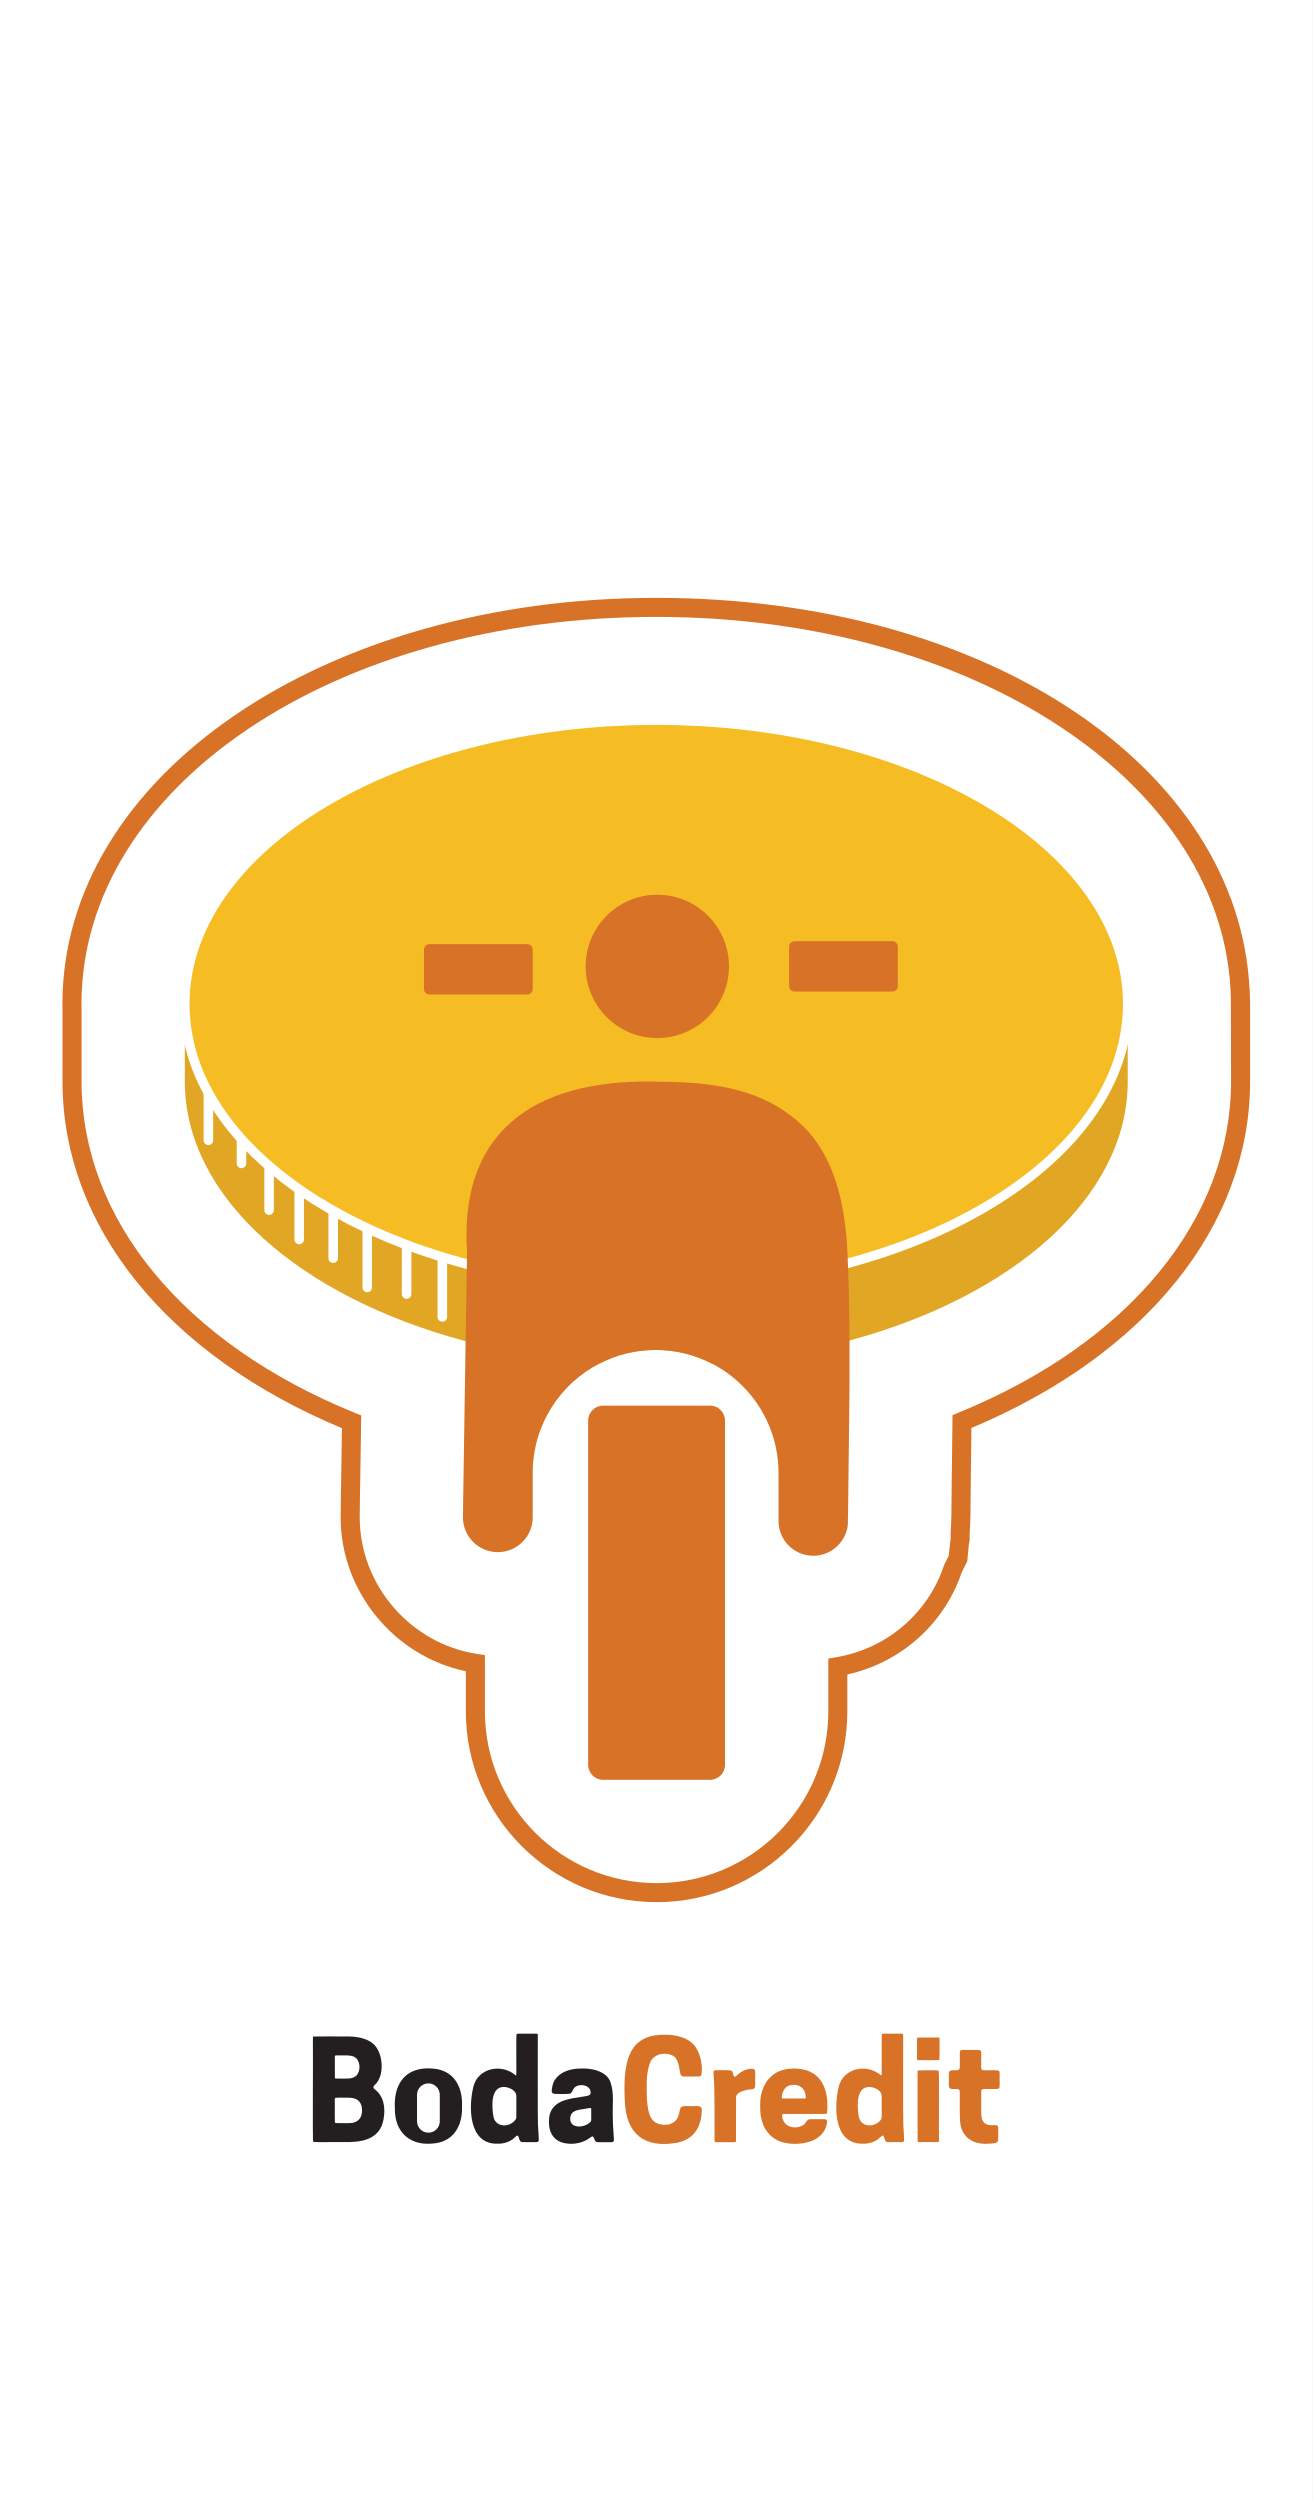
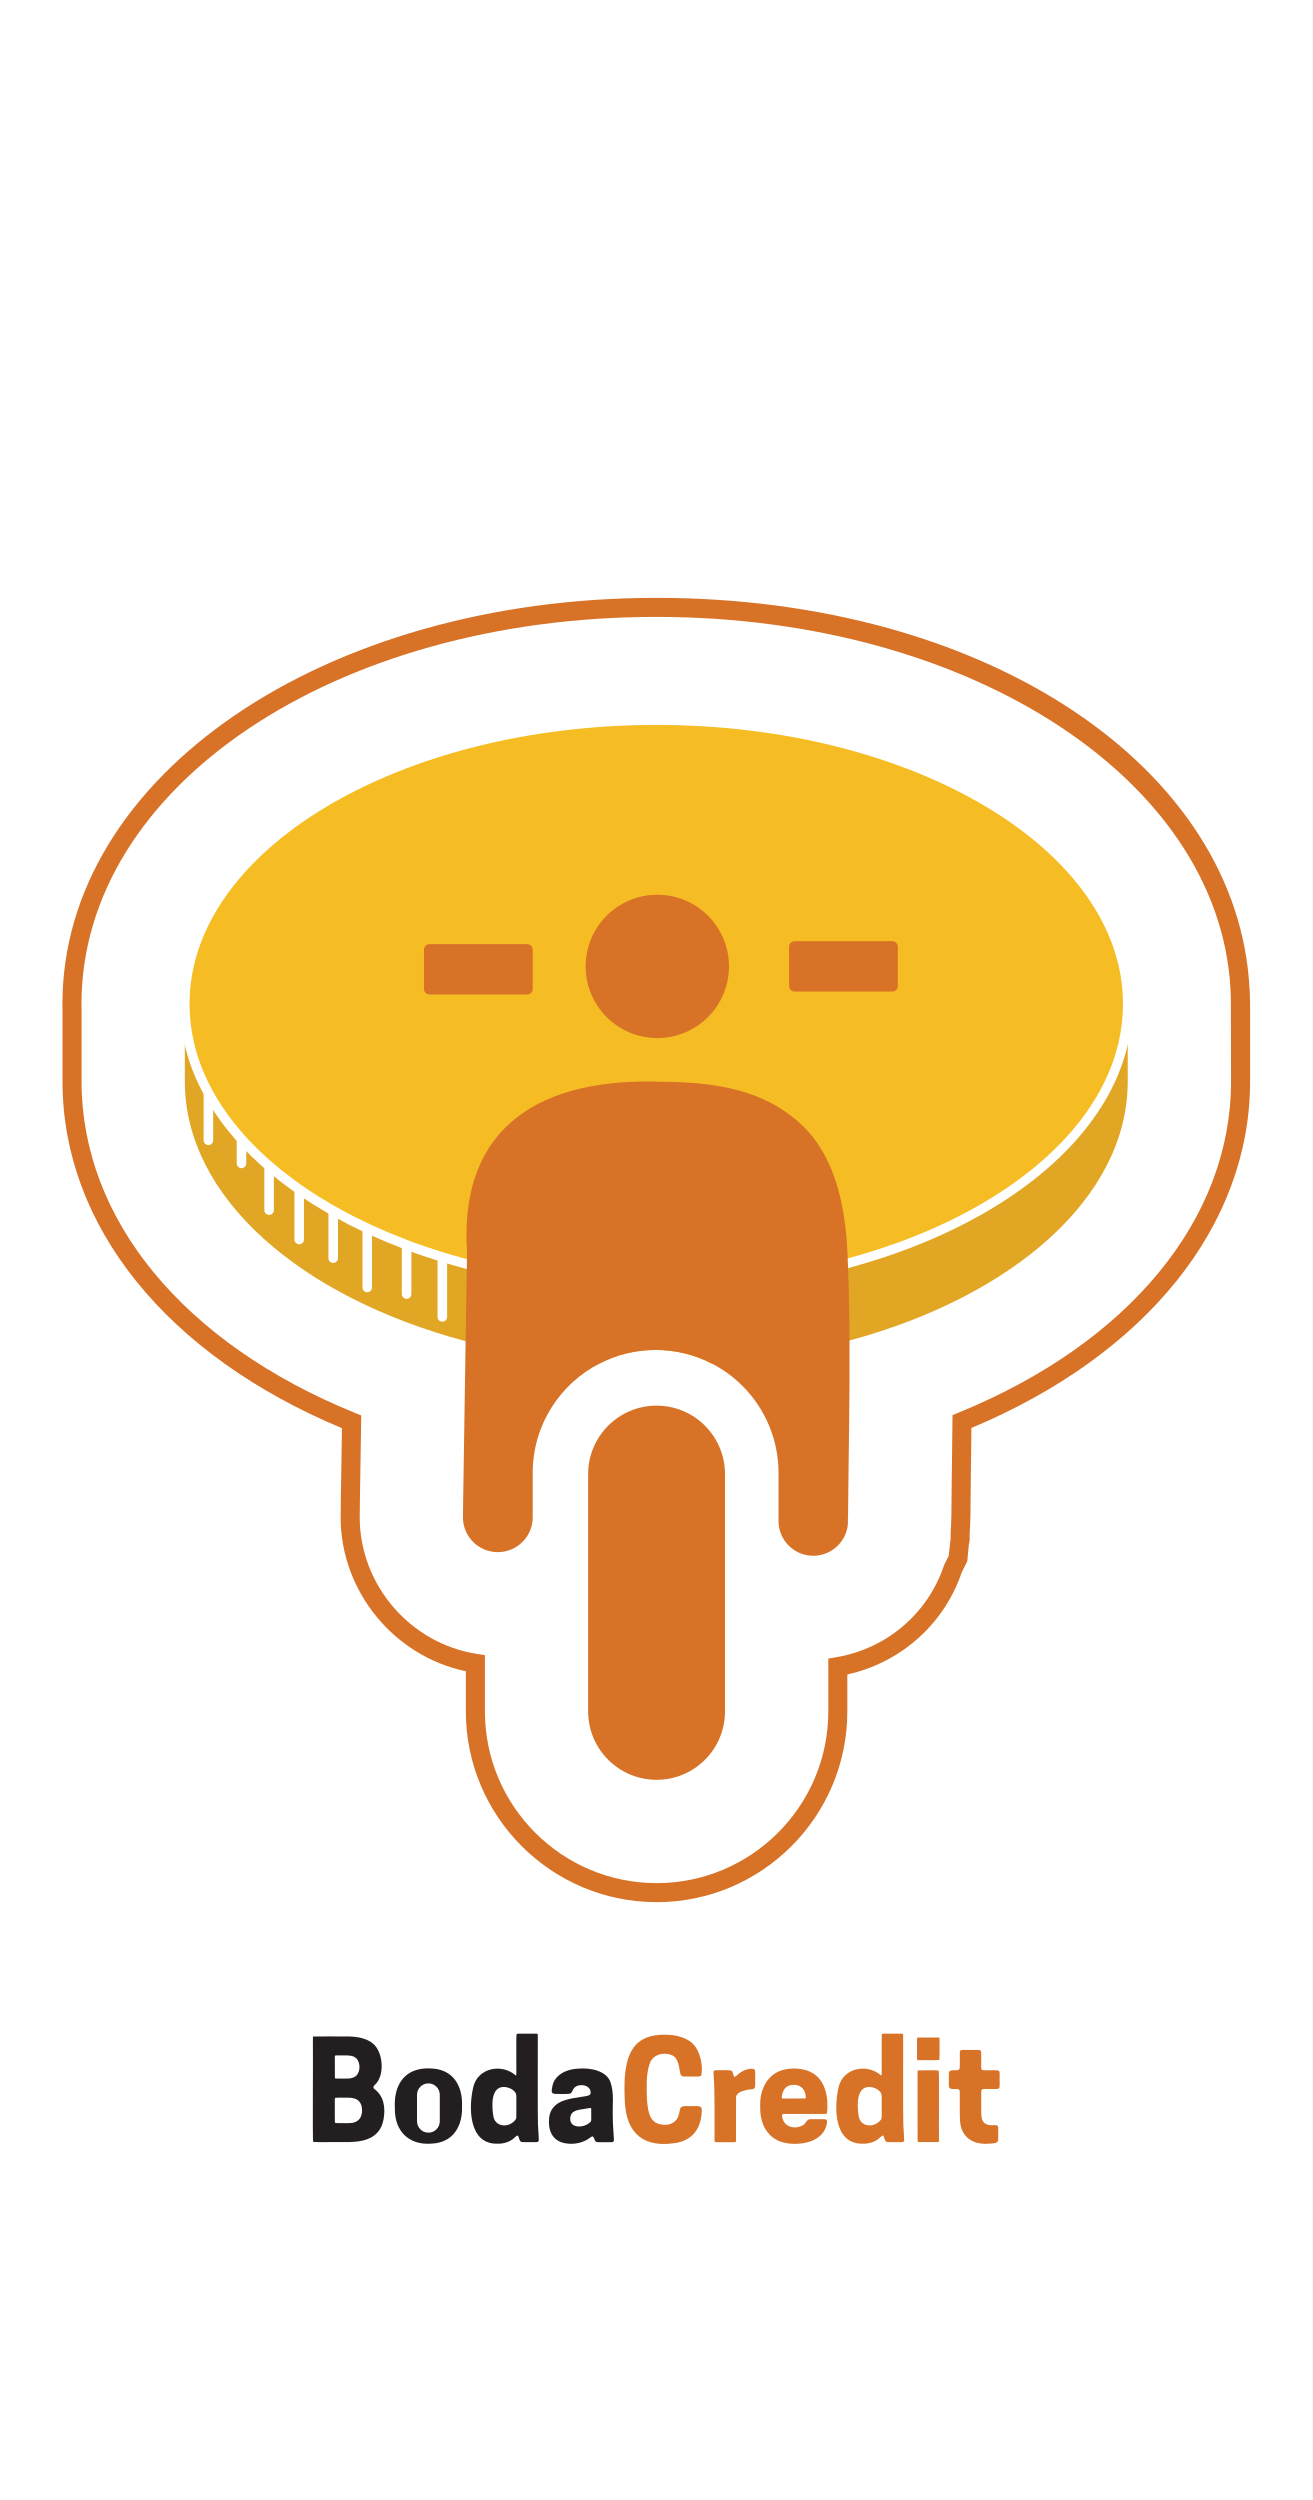
<svg xmlns="http://www.w3.org/2000/svg" id="Layer_2" data-name="Layer 2" viewBox="0 0 630 1200">
  <defs>
    <style>
      .cls-1 {
        fill: #d87228;
      }

      .cls-2 {
        fill: #231f20;
      }

      .cls-3 {
        fill: #e2a625;
      }

      .cls-4 {
        fill: #4154a5;
      }

      .cls-5 {
        fill: #fff;
      }

      .cls-6 {
        fill: #f5bc23;
      }

      .cls-7 {
        fill: #d77227;
      }
    </style>
  </defs>
  <g id="Layer_1-2" data-name="Layer 1">
    <g>
      <rect class="cls-5" width="630" height="1200" />
      <g>
        <g>
          <path class="cls-7" d="M315.16,913.03c-50.49,0-91.56-41.08-91.56-91.56v-19.28c-34.3-7.18-59.87-38.08-60.09-73.44,0-2.85.04-5.34.08-7.93l.55-35.29c-84.06-35.06-134.14-97.09-134.14-166.41v-34.43c-.04-.71-.04-1.76-.04-2.75,0-109.33,125.19-194.97,285.02-194.97s279.7,82.26,284.82,188.11h.06l.18,6.86v37.18c0,69.18-49.94,131.17-133.76,166.3l-.3,24.99c-.07,5.56-.14,11.11-.17,16.65,0,1.28-.04,2.96-.14,4.8-.04,1.33-.13,2.75-.23,4.22v3.36s-.4,2-.4,2l-.74,7.96-2.67,5.34c-8.45,24.86-29.27,43.33-54.91,49.01v17.73c0,50.49-41.08,91.56-91.56,91.56ZM314.98,296.11c-154.69,0-275.87,81.62-275.87,185.82,0,.84,0,1.72.04,2.51v34.67c0,66.27,49.1,125.75,131.34,159.13l2.9,1.18-.64,41.18c-.05,2.91-.09,5.35-.09,8.12.21,32.21,24.38,60.22,56.22,65.14l3.88.6v27.02c0,45.44,36.97,82.42,82.41,82.42s82.42-36.97,82.42-82.42v-25.36l3.81-.65c24.15-4.08,43.95-20.92,51.67-43.96l.25-.59,2.04-4.08.95-8.33v-2.74c.1-1.67.19-2.99.23-4.31.09-1.75.13-3.26.13-4.43.03-5.58.1-11.16.17-16.74l.37-31.04,2.81-1.15c81.95-33.46,130.88-92.9,130.88-158.99l-.09-39.39c-1.69-102.96-122.85-183.61-275.82-183.61Z" />
          <g>
            <path class="cls-3" d="M541.31,481.92v37.18c0,55.38-54.79,103.04-133.55,124.35-20.58,5.58-42.85,9.38-66.18,11.02-8.05-4.16-17.2-6.49-26.89-6.49s-18.75,2.29-26.75,6.45c-22.68-1.65-44.32-5.31-64.44-10.66-79.4-21.18-134.78-69.01-134.78-124.67v-37.18c0,6.31.73,12.53,2.1,18.61,8.05,35.58,38.97,66.82,83.51,88.08,1.42.69,2.79,1.37,4.25,2.01,4.62,2.1,9.42,4.12,14.31,5.99,1.51.64,3.02,1.19,4.57,1.78,4.16,1.51,8.46,2.97,12.85,4.34,1.42.46,2.84.91,4.3,1.33,3.11.96,6.27,1.83,9.47,2.7,27.81,7.36,58.59,11.43,90.92,11.43s63.89-4.21,91.97-11.75c70.16-18.8,121.47-58.49,132.22-105.92,1.37-6.08,2.1-12.3,2.1-18.61Z" />
            <g>
              <path class="cls-6" d="M541.29,481.93c0,6.31-.73,12.53-2.1,18.61-15.05,66.45-109.67,117.68-224.19,117.68-36.08,0-70.16-5.08-100.39-14.13-1.46-.41-2.88-.87-4.3-1.33-4.39-1.37-8.69-2.84-12.85-4.34-1.56-.59-3.06-1.14-4.57-1.78-4.89-1.87-9.7-3.89-14.31-5.99-1.46-.64-2.84-1.33-4.25-2.01-4.16-1.92-8.19-4.02-12.07-6.17-1.56-.87-3.06-1.74-4.57-2.61-4.07-2.33-8-4.8-11.75-7.36-1.56-1.05-3.11-2.1-4.57-3.2-3.48-2.47-6.72-4.98-9.88-7.64-1.55-1.28-3.06-2.61-4.57-3.93-3.06-2.74-5.95-5.53-8.69-8.46-1.56-1.65-3.11-3.34-4.57-5.08-4.25-4.99-8.05-10.2-11.3-15.55-1.69-2.79-3.2-5.58-4.57-8.42-3.11-6.36-5.44-12.94-6.95-19.67-1.37-6.08-2.1-12.3-2.1-18.61,0-75.23,101.35-136.24,226.29-136.24s226.3,61.01,226.3,136.24Z" />
              <path class="cls-5" d="M314.99,620.51c-35.53,0-69.53-4.79-101.04-14.23-1.42-.4-2.83-.85-4.24-1.3-4.51-1.42-8.84-2.89-13.03-4.41l-1.09-.41c-1.21-.46-2.41-.91-3.6-1.42-4.78-1.83-9.64-3.86-14.36-6.01-1.17-.51-2.3-1.06-3.46-1.63l-.85-.41c-3.71-1.71-7.7-3.75-12.18-6.23-1.57-.88-3.09-1.75-4.61-2.63-4.05-2.32-8.05-4.82-11.9-7.45-1.7-1.15-3.22-2.18-4.65-3.26-3.45-2.46-6.73-4.99-9.98-7.72-1.56-1.28-3.09-2.63-4.61-3.97-3.23-2.89-6.12-5.71-8.85-8.62-1.58-1.67-3.17-3.4-4.65-5.17-4.33-5.07-8.2-10.4-11.51-15.83-1.7-2.81-3.23-5.62-4.68-8.61-3.18-6.51-5.58-13.29-7.12-20.16-1.43-6.36-2.16-12.79-2.16-19.12,0-76.39,102.54-138.53,228.58-138.53s228.58,62.14,228.58,138.53c0,6.33-.73,12.76-2.16,19.12-15.42,68.1-112.76,119.46-226.42,119.46ZM314.99,347.97c-123.52,0-224.01,60.09-224.01,133.96,0,5.99.69,12.09,2.05,18.11,1.46,6.53,3.75,12.97,6.78,19.16,1.39,2.86,2.85,5.55,4.48,8.24,3.17,5.22,6.9,10.35,11.08,15.25,1.45,1.72,2.97,3.38,4.5,4.99,2.64,2.81,5.44,5.53,8.55,8.32,1.48,1.3,2.97,2.61,4.51,3.88,3.17,2.66,6.35,5.12,9.75,7.54,1.42,1.07,2.89,2.05,4.35,3.05,3.94,2.68,7.84,5.13,11.8,7.39,1.51.87,3.01,1.73,4.55,2.59,4.37,2.42,8.27,4.41,11.91,6.09l.9.44c1.09.53,2.18,1.06,3.31,1.56,4.68,2.13,9.45,4.12,14.22,5.95,1.21.51,2.35.94,3.51,1.38l1.07.41c4.1,1.48,8.36,2.93,12.72,4.3,1.47.47,2.83.91,4.23,1.3,31.13,9.33,64.69,14.05,99.77,14.05,111.58,0,207-49.83,221.96-115.9,1.36-6.03,2.05-12.12,2.05-18.11,0-73.86-100.49-133.96-224.01-133.96Z" />
            </g>
            <path class="cls-7" d="M407.08,726.55c0,.87-.05,1.74-.09,2.65-.05,1.28-.14,2.61-.23,3.93-.05.09-.05.18-.05.32-1.56,7.59-8.28,13.31-16.33,13.31-9.24,0-16.69-7.45-16.69-16.69v-23.1c0-16.28-6.63-31.05-17.29-41.71-4.34-4.34-9.28-8-14.82-10.79-8.05-4.16-17.2-6.49-26.89-6.49s-18.75,2.29-26.75,6.45c-19.12,9.7-32.24,29.59-32.24,52.55v21.36c0,9.19-7.5,16.69-16.74,16.69s-16.69-7.45-16.74-16.6v-.18c0-3.38.09-7.04.14-10.93.32-19.44.73-47.7,1.14-73.54.23-13.58.41-26.48.59-37,.05-2.15.05-4.21.09-6.17-3.93-60.92,36.82-83.37,92.93-81.36,21.91.09,45.51,2.65,63.11,16.78,20.44,15.41,25.66,42.4,26.62,66.68.05,1.23.09,2.52.14,3.75.5,12.39.73,24.7.78,37,.18,27.99-.46,55.71-.69,83.1Z" />
            <circle class="cls-7" cx="315.51" cy="463.87" r="34.4" />
            <path class="cls-5" d="M102.33,528.63v18.71c0,1.23-1.01,2.29-2.29,2.29s-2.29-1.05-2.29-2.29v-27.12c1.37,2.84,2.88,5.63,4.57,8.42Z" />
            <path class="cls-5" d="M118.2,549.25v9.19c0,1.23-1.01,2.29-2.29,2.29s-2.29-1.05-2.29-2.29v-14.27c1.46,1.74,3.02,3.43,4.57,5.08Z" />
            <path class="cls-5" d="M131.46,561.65v19.21c0,1.23-1.01,2.29-2.29,2.29s-2.29-1.05-2.29-2.29v-23.14c1.51,1.33,3.02,2.65,4.57,3.93Z" />
            <path class="cls-5" d="M145.91,572.49v22.46c0,1.28-1.05,2.29-2.29,2.29s-2.29-1.01-2.29-2.29v-25.66c1.46,1.1,3.02,2.15,4.57,3.2Z" />
            <path class="cls-5" d="M162.24,582.46v21.45c0,1.28-1.01,2.29-2.29,2.29s-2.29-1.01-2.29-2.29v-24.06c1.51.87,3.02,1.74,4.57,2.61Z" />
            <path class="cls-5" d="M178.57,590.64v27.35c0,1.28-1.01,2.29-2.29,2.29s-2.29-1.01-2.29-2.29v-28.17c0-.46.14-.87.32-1.19,1.42.69,2.79,1.37,4.25,2.01Z" />
            <path class="cls-5" d="M197.46,598.42v22.73c0,1.23-1.01,2.29-2.29,2.29s-2.29-1.05-2.29-2.29v-24.51c1.51.64,3.02,1.19,4.57,1.78Z" />
            <path class="cls-5" d="M214.61,604.09v28.04c0,1.23-1.05,2.29-2.29,2.29s-2.29-1.05-2.29-2.29v-28.22c0-.41.09-.82.27-1.14,1.42.46,2.84.91,4.3,1.33Z" />
-             <rect class="cls-7" x="282.31" y="674.71" width="65.69" height="179.6" rx="7.18" ry="7.18" />
+             <rect class="cls-7" x="282.31" y="674.71" width="65.69" height="179.6" rx="32.85" ry="32.85" />
            <path class="cls-4" d="M407.03,730.08c0,1.05-.09,2.06-.27,3.06.09-1.33.18-2.65.23-3.93.05.27.05.59.05.87Z" />
            <rect class="cls-7" x="203.51" y="453.19" width="52.19" height="24.16" rx="2.64" ry="2.64" />
            <rect class="cls-7" x="378.76" y="451.79" width="52.19" height="24.16" rx="2.64" ry="2.64" />
          </g>
          <path class="cls-1" d="M458.9,729.5v.59c0,2.2-.09,4.39-.32,6.59v-1.1c.09-1.37.18-2.74.23-4.07.05-.69.05-1.37.09-2.01Z" />
          <path class="cls-1" d="M407.04,730.09c0,1.05-.09,2.06-.27,3.06.09-1.33.18-2.65.23-3.93.05.27.05.59.05.87Z" />
        </g>
        <g>
          <path class="cls-2" d="M167.31,977.51c4.38.05,10.1.98,13.04,4.79,3.61,4.56,4.15,14.43-.48,18.47-.59.65-.88,1.15-.38,1.79,4.81,3.45,5.62,8.99,4.62,14.66-1.83,10.36-11.41,11.14-19.51,10.98-4.5-.1-11.77.18-14.29-.1-.33-2.92,0-37.47-.12-47.74,0-1.11-.02-1.79.02-2.6.06-.25.27-.23.53-.26,2.38.01,12.82-.05,16.44,0h.13ZM160.84,986.7c-.25.57-.05,1.55-.11,2.44.01,2.86-.03,7.39.02,8.25.04.21.15.27.39.3.44.05,1.57.02,2.76.03,2.54-.06,5.16.37,7.17-1.42,1.97-2.04,1.97-6.23,0-8.28-1.71-1.55-3.93-1.41-6.13-1.42-.99.03-3.45-.08-4.04.07l-.05.03ZM160.86,1007.01c-.34.64-.07,1.72-.15,2.72.02,3.08-.04,7.9.03,8.94.06.31.21.37.55.41.57.05,1.96.02,3.33.03,3.35-.08,5.68.42,7.92-1.97,1.74-2.16,1.69-6.64-.24-8.59-1.42-1.43-3.44-1.66-5.38-1.66-1.16.05-4.84-.12-5.99.09l-.06.03Z" />
          <path class="cls-2" d="M221.77,1010.91c.38-9.45-4.11-17.84-15.16-18.06-12.14-.61-17.78,7.71-17.07,19.21v.2c-.1,10.84,6.88,17.52,17.54,16.68,10.74-.42,15.06-8.79,14.69-18.03ZM211.1,1018.21c0,3.02-2.44,5.47-5.46,5.47s-5.47-2.45-5.47-5.47v-12.71c0-3.02,2.45-5.47,5.47-5.47,1.51,0,2.88.61,3.86,1.6.99.99,1.6,2.36,1.6,3.87v12.71Z" />
          <path class="cls-2" d="M247.5,996.16c.49.25.3-.93.34-2.71.05-5.31-.09-14.24.06-16.84.13-.45.61-.42,1.02-.45,1.54-.03,5.98,0,7.83-.01.92.07,1.29-.14,1.39.47.07,4.82-.12,38.54.08,43.14.08,1.68.38,5.82.41,7.34.07.79-.48,1.16-1.22,1.12-1.57,0-4.76.06-6.64-.02-1.36,0-1.5-1.5-1.84-2.48-.15-.39-.35-.64-.6-.63-.56.02-1.48,1.28-2.54,1.94-2.2,1.55-5.16,2.11-7.9,1.94-12.94-.45-13.01-17.51-10.69-27.29,2.19-9.12,13.6-11.34,20.23-5.55l.06.03ZM241.98,1001.74c-6.48-.16-5.92,9.08-5.22,13.79.71,5.35,6.94,5.99,10.23,2.48.92-.92.87-1.4.85-3.25,0-2.77,0-6.03,0-8.71.06-2.34-2.93-4.09-5.65-4.3h-.2Z" />
          <path class="cls-2" d="M284.53,1025.51c-.47-.13-.91.32-1.31.58-3.19,2.52-7.81,3.43-11.91,2.68-6.57-1.14-8.37-6.81-7.71-12.26.4-4.09,3.1-6.96,7.15-8.28,2.99-1,5.09-1.23,8.45-1.76,1.38-.24,4.18-.38,4.28-1.63.44-3.85-4.93-5.05-7.53-2.97-1.26.94-1.13,2.82-2.46,3.1-1.81.28-4.71.08-6.73.12-.44-.02-.93-.06-1.28-.22-1.1-.58-.55-2.09-.34-3.48.89-4.95,6.08-8.2,12.38-8.45,6.21-.52,13.76,1.15,15.53,6.62,1.85,5.18.84,11.35,1.09,16.84-.04,3.22.45,7.76.55,10.72.07.79-.46,1.16-1.21,1.12-1.42.03-4.63.02-6.3,0-2.07.09-1.56-1.72-2.56-2.7l-.08-.04ZM283.69,1018.16c.15-.29.1-.74.11-1.58-.01-1.55.02-3.9-.02-4.49-.02-.09-.06-.19-.15-.24-.82-.03-2.13.32-3.58.5-1.96.33-3.38.39-4.89,1.42-.74.54-1.18,1.29-1.34,2.17-1.2,6.16,7.09,5.72,9.82,2.31l.05-.09Z" />
          <path class="cls-7" d="M318.98,1019.9c2.97.12,5.93-1.51,6.73-4.48.49-1.37.51-3.06,1.06-3.8,1.25-1.23,3.65-.49,5.33-.68,1.93.11,5-.66,4.76,2-.17,9.08-4.8,14.74-13.28,15.79-13.53,1.97-23.19-3.57-23.7-20.72-.26-5.83-.28-12.26,1.05-17.87,2.41-9.72,8.43-13.78,19.07-13.46,4.64.07,10.09,1.41,12.99,4.79,2.85,2.95,4.64,9.8,3.65,14.61-.3.5-.89.61-1.46.64-1.65.03-4.77.02-6.61,0-.81-.02-1.64-.22-1.94-1.01-.71-2.87-.69-7.87-4.2-9.24-4.04-1.68-9.31-.26-10.65,4.28-1.73,5.14-1.39,11.26-1.26,16.74.51,7.52,1.81,12.13,8.26,12.4h.19Z" />
          <path class="cls-7" d="M361.98,993.17c.94.88.35,3.22.51,4.71-.09,1.41.24,3.3-.26,4.38-.87.93-2.63.54-3.83.9-2.96.68-4.76,1.63-5.09,3.29-.07,4.15.02,19.26-.04,21.27-.14.82-1.04.45-1.88.55-1.14,0-2.83,0-4.35,0-.98,0-1.89,0-2.54,0-1.19-.05-1.47.07-1.52-.66-.05-8.59.23-24.3-.49-32.3-.1-1.47.15-1.6,1.77-1.6,2.04.07,4.71-.17,6.62.13,1.11.25.93,2.56,1.63,2.95.44.21.86-.33,1.21-.62,1.94-1.91,5.25-3.64,8.17-3.05l.1.05Z" />
          <path class="cls-7" d="M375.41,1015.47c.23,5.03,5.39,6.97,9.66,4.83,1.77-.7,1.95-3.16,4.01-3.1,1.63-.04,4.82-.04,6.44,0,.44.03.87.09,1.17.35.53.52.26,1.46.14,2.15-.59,2.76-2.28,5.15-4.96,6.81-3.73,2.41-9.86,2.99-14.19,2.22-9.07-1.41-12.99-9.05-12.78-17.55-.37-9.11,4.26-17.56,14.48-18.2,3.45-.3,7.46.26,10.33,1.91,6.72,3.66,8.06,12.37,7.25,19.41-.15.34-.45.38-.79.39-3.14.02-16.54,0-19.92.01-.46.01-.79.15-.84.66v.11ZM375.24,1007.02c.05.32.29.26.76.27,2.92-.02,9.16.03,10.54-.02.44-.2.23-.67.19-1.24-.43-4.21-3.84-6.07-7.67-5.04-2.29.51-3.7,3.14-3.82,5.93v.12Z" />
          <path class="cls-7" d="M422.87,996.16c.49.25.3-.93.34-2.71.05-5.31-.09-14.24.06-16.84.13-.45.61-.42,1.02-.45,1.54-.03,5.98,0,7.83-.01.92.07,1.29-.14,1.39.47.07,4.82-.12,38.54.08,43.14.08,1.68.38,5.82.41,7.34.07.79-.48,1.16-1.22,1.12-1.57,0-4.76.06-6.64-.02-1.36,0-1.5-1.5-1.84-2.48-.15-.39-.35-.64-.6-.63-.56.02-1.48,1.28-2.54,1.94-2.2,1.55-5.16,2.11-7.9,1.94-12.94-.45-13.01-17.51-10.69-27.29,2.19-9.12,13.6-11.34,20.23-5.55l.06.03ZM417.35,1001.74c-6.48-.16-5.92,9.08-5.22,13.79.71,5.35,6.94,5.99,10.23,2.48.92-.92.87-1.4.85-3.25,0-2.77,0-6.03,0-8.71.06-2.34-2.93-4.09-5.65-4.3h-.2Z" />
          <path class="cls-7" d="M450.84,988.79c-2.7.22-6.77.01-9.69.08-1.13.02-.96-.05-.98-1.47,0-2.44,0-5.34,0-7.72-.02-2.04-.14-1.62,1.93-1.67,2.49,0,5.36,0,7.89,0,1.13-.02.96.05.98,1.47-.07,2.82.15,6.66-.09,9.27l-.04.04ZM440.69,993.82c2.07-.08,8.1-.21,9.86.06.43,2.91.01,27.59.16,33.14-.04.98.22,1.16-1.04,1.17-1.5.01-5.77,0-7.72,0-.82-.07-1.22.15-1.49-.32-.07-1.71-.01-17.12-.03-26.6,0-3.57,0-6.29,0-7.11.01-.16.04-.27.19-.34l.05-.02Z" />
          <path class="cls-7" d="M479.57,994.06c.5,1.01.16,3.14.26,4.57-.02,1.18.07,2.31-.09,3.3-.08.36-.24.56-.58.67-1.87.37-5.63-.16-7.7.27-.79.53-.36,1.63-.47,2.77.03,3.33-.06,6.81.04,9.57.2,4.39,2.93,5.22,6.9,4.85.89-.03,1.18.52,1.21,1.29.05,1.35.04,3.94.01,5.32-.03.54-.06,1.12-.43,1.51-1.11.82-3.39.74-5.08.84-7.36.25-12.52-3.82-12.83-11.26-.24-3.83-.04-9.96-.11-13.43.25-2.3-2.29-1.39-3.7-1.64-1.15.01-1.6-.64-1.55-1.7,0-1.59-.04-4.51.02-5.88.01-2.01,2.75-1.15,4.02-1.43.59-.07.94-.26,1.08-.68.26-.88.09-3.02.14-4.28,0-.98,0-1.97,0-2.92,0-1.54.16-1.82,1.55-1.82,2.3-.01,4.9,0,7.16,0,1.39,0,1.55.28,1.55,1.82,0,1.77,0,3.72,0,5.48,0,1.56-.13,2.45,1.35,2.44,1.85.19,5.75-.32,7.17.28l.06.06Z" />
        </g>
      </g>
    </g>
  </g>
</svg>
